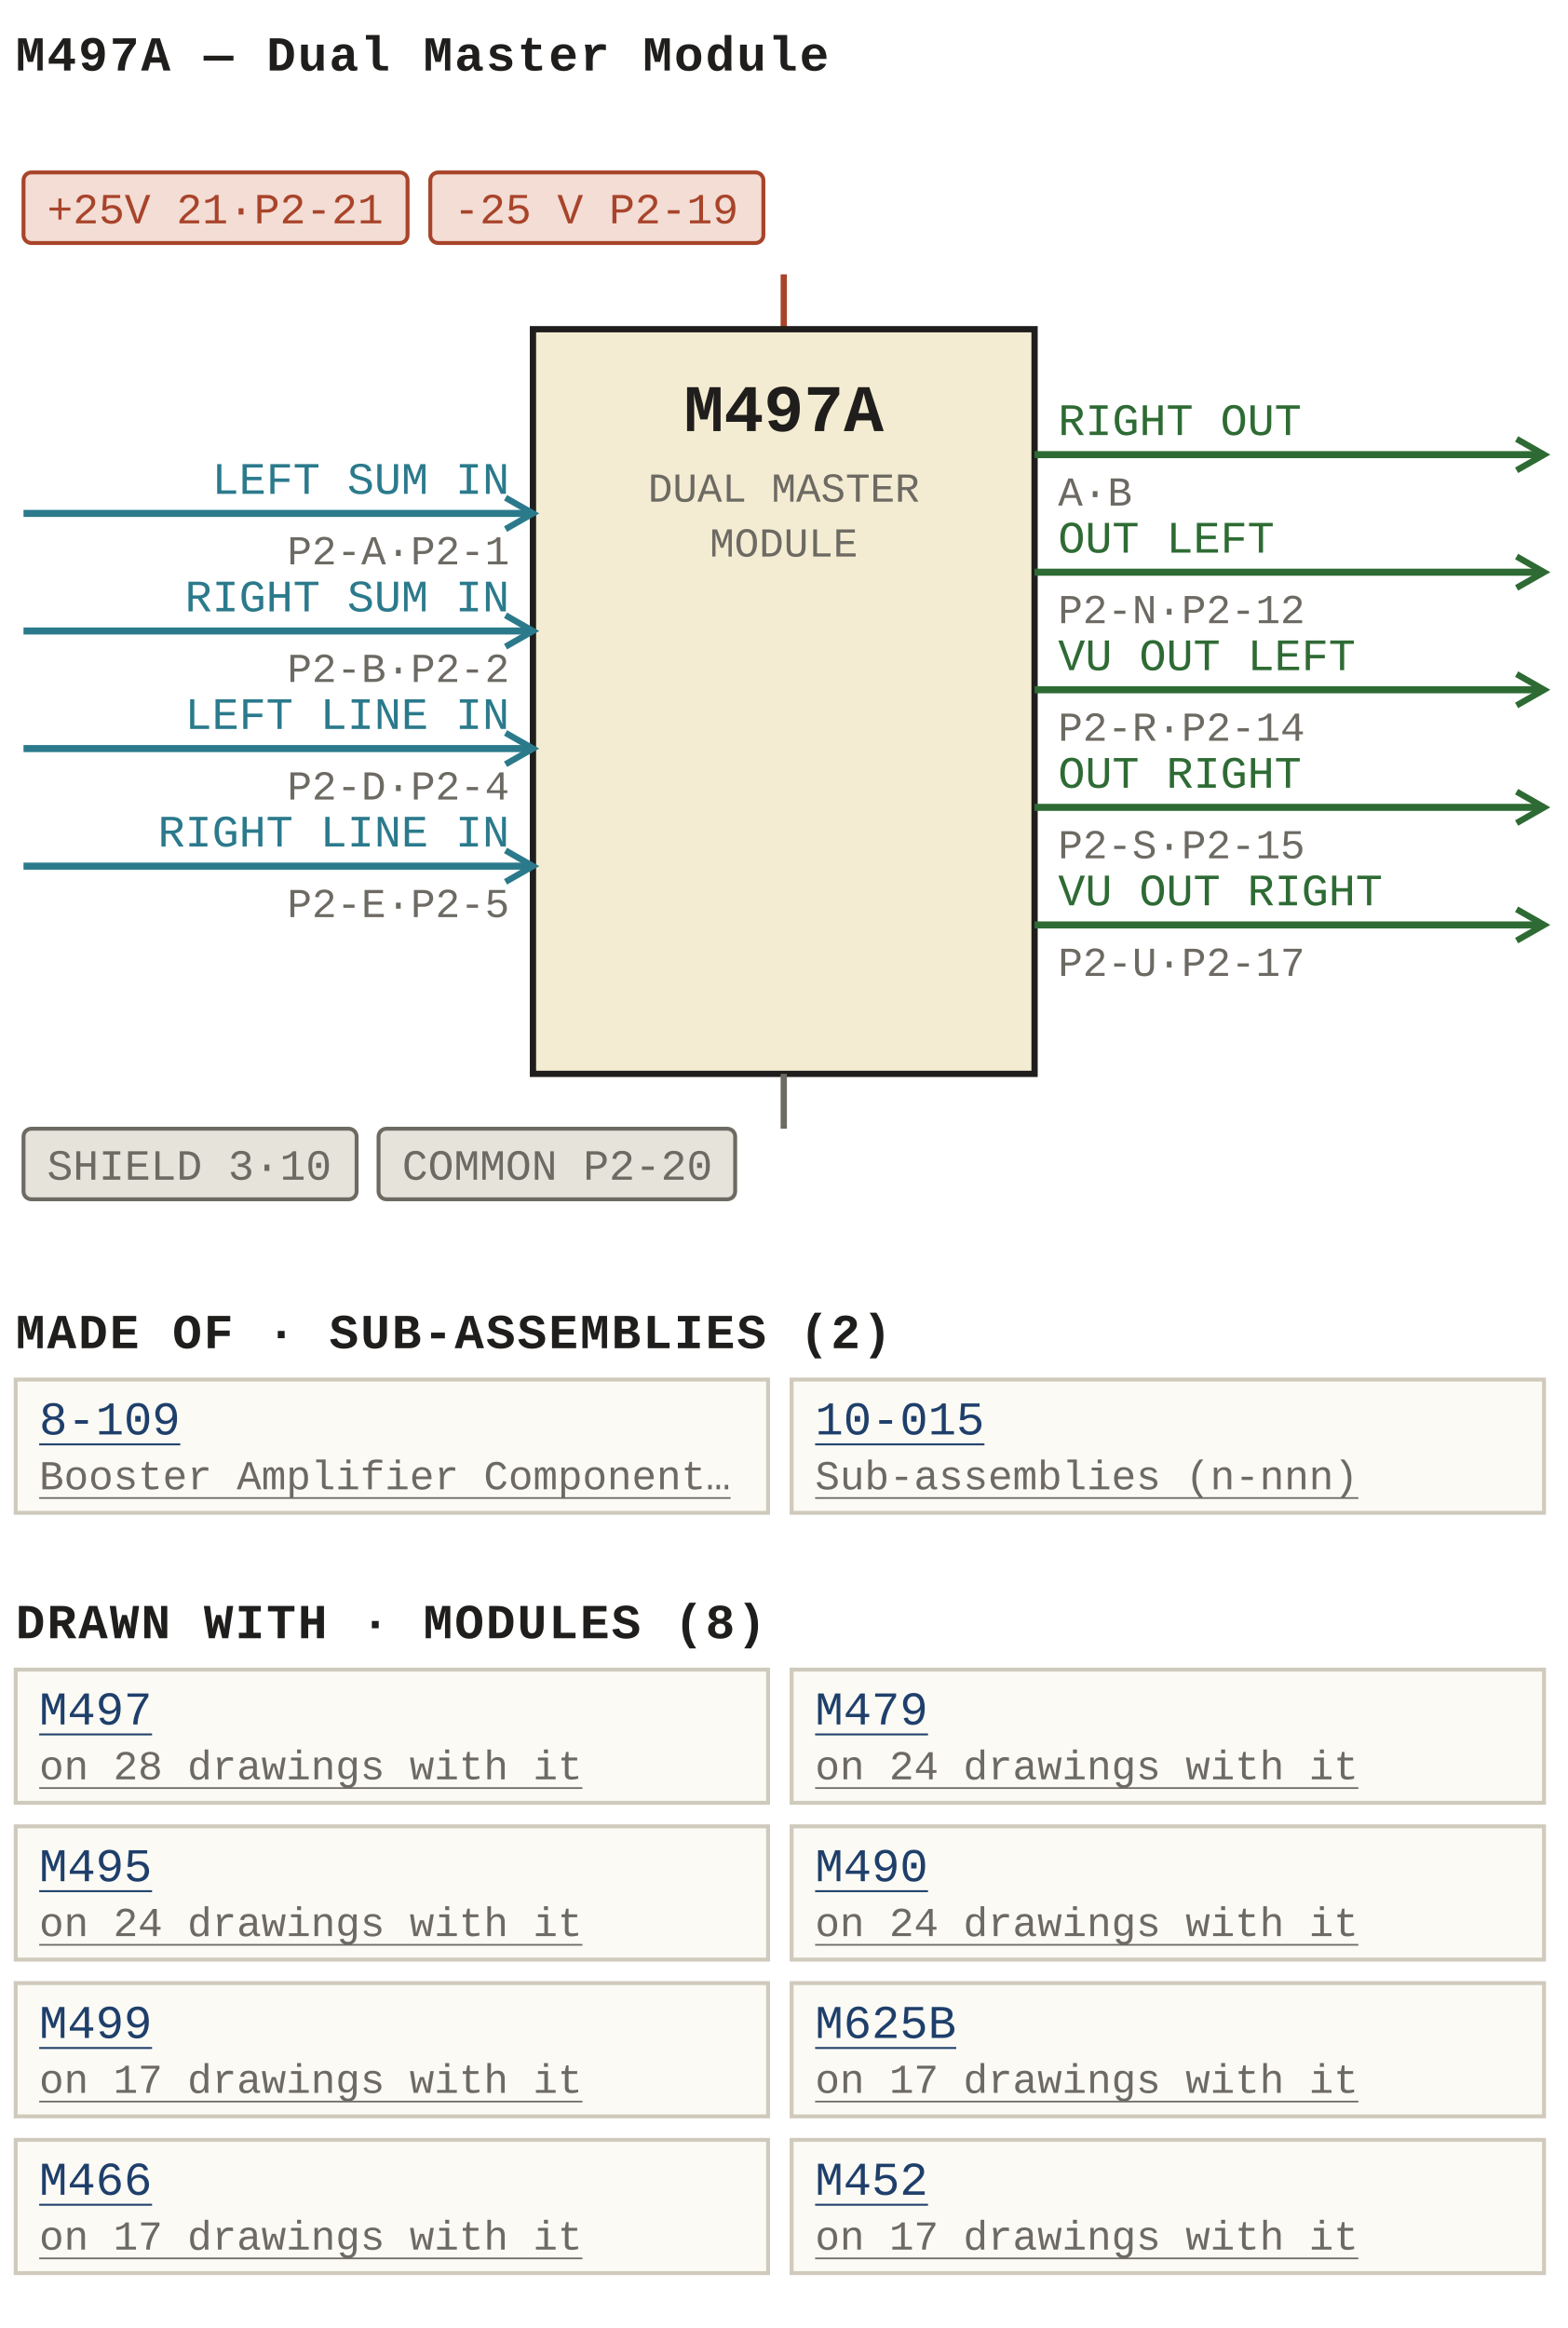
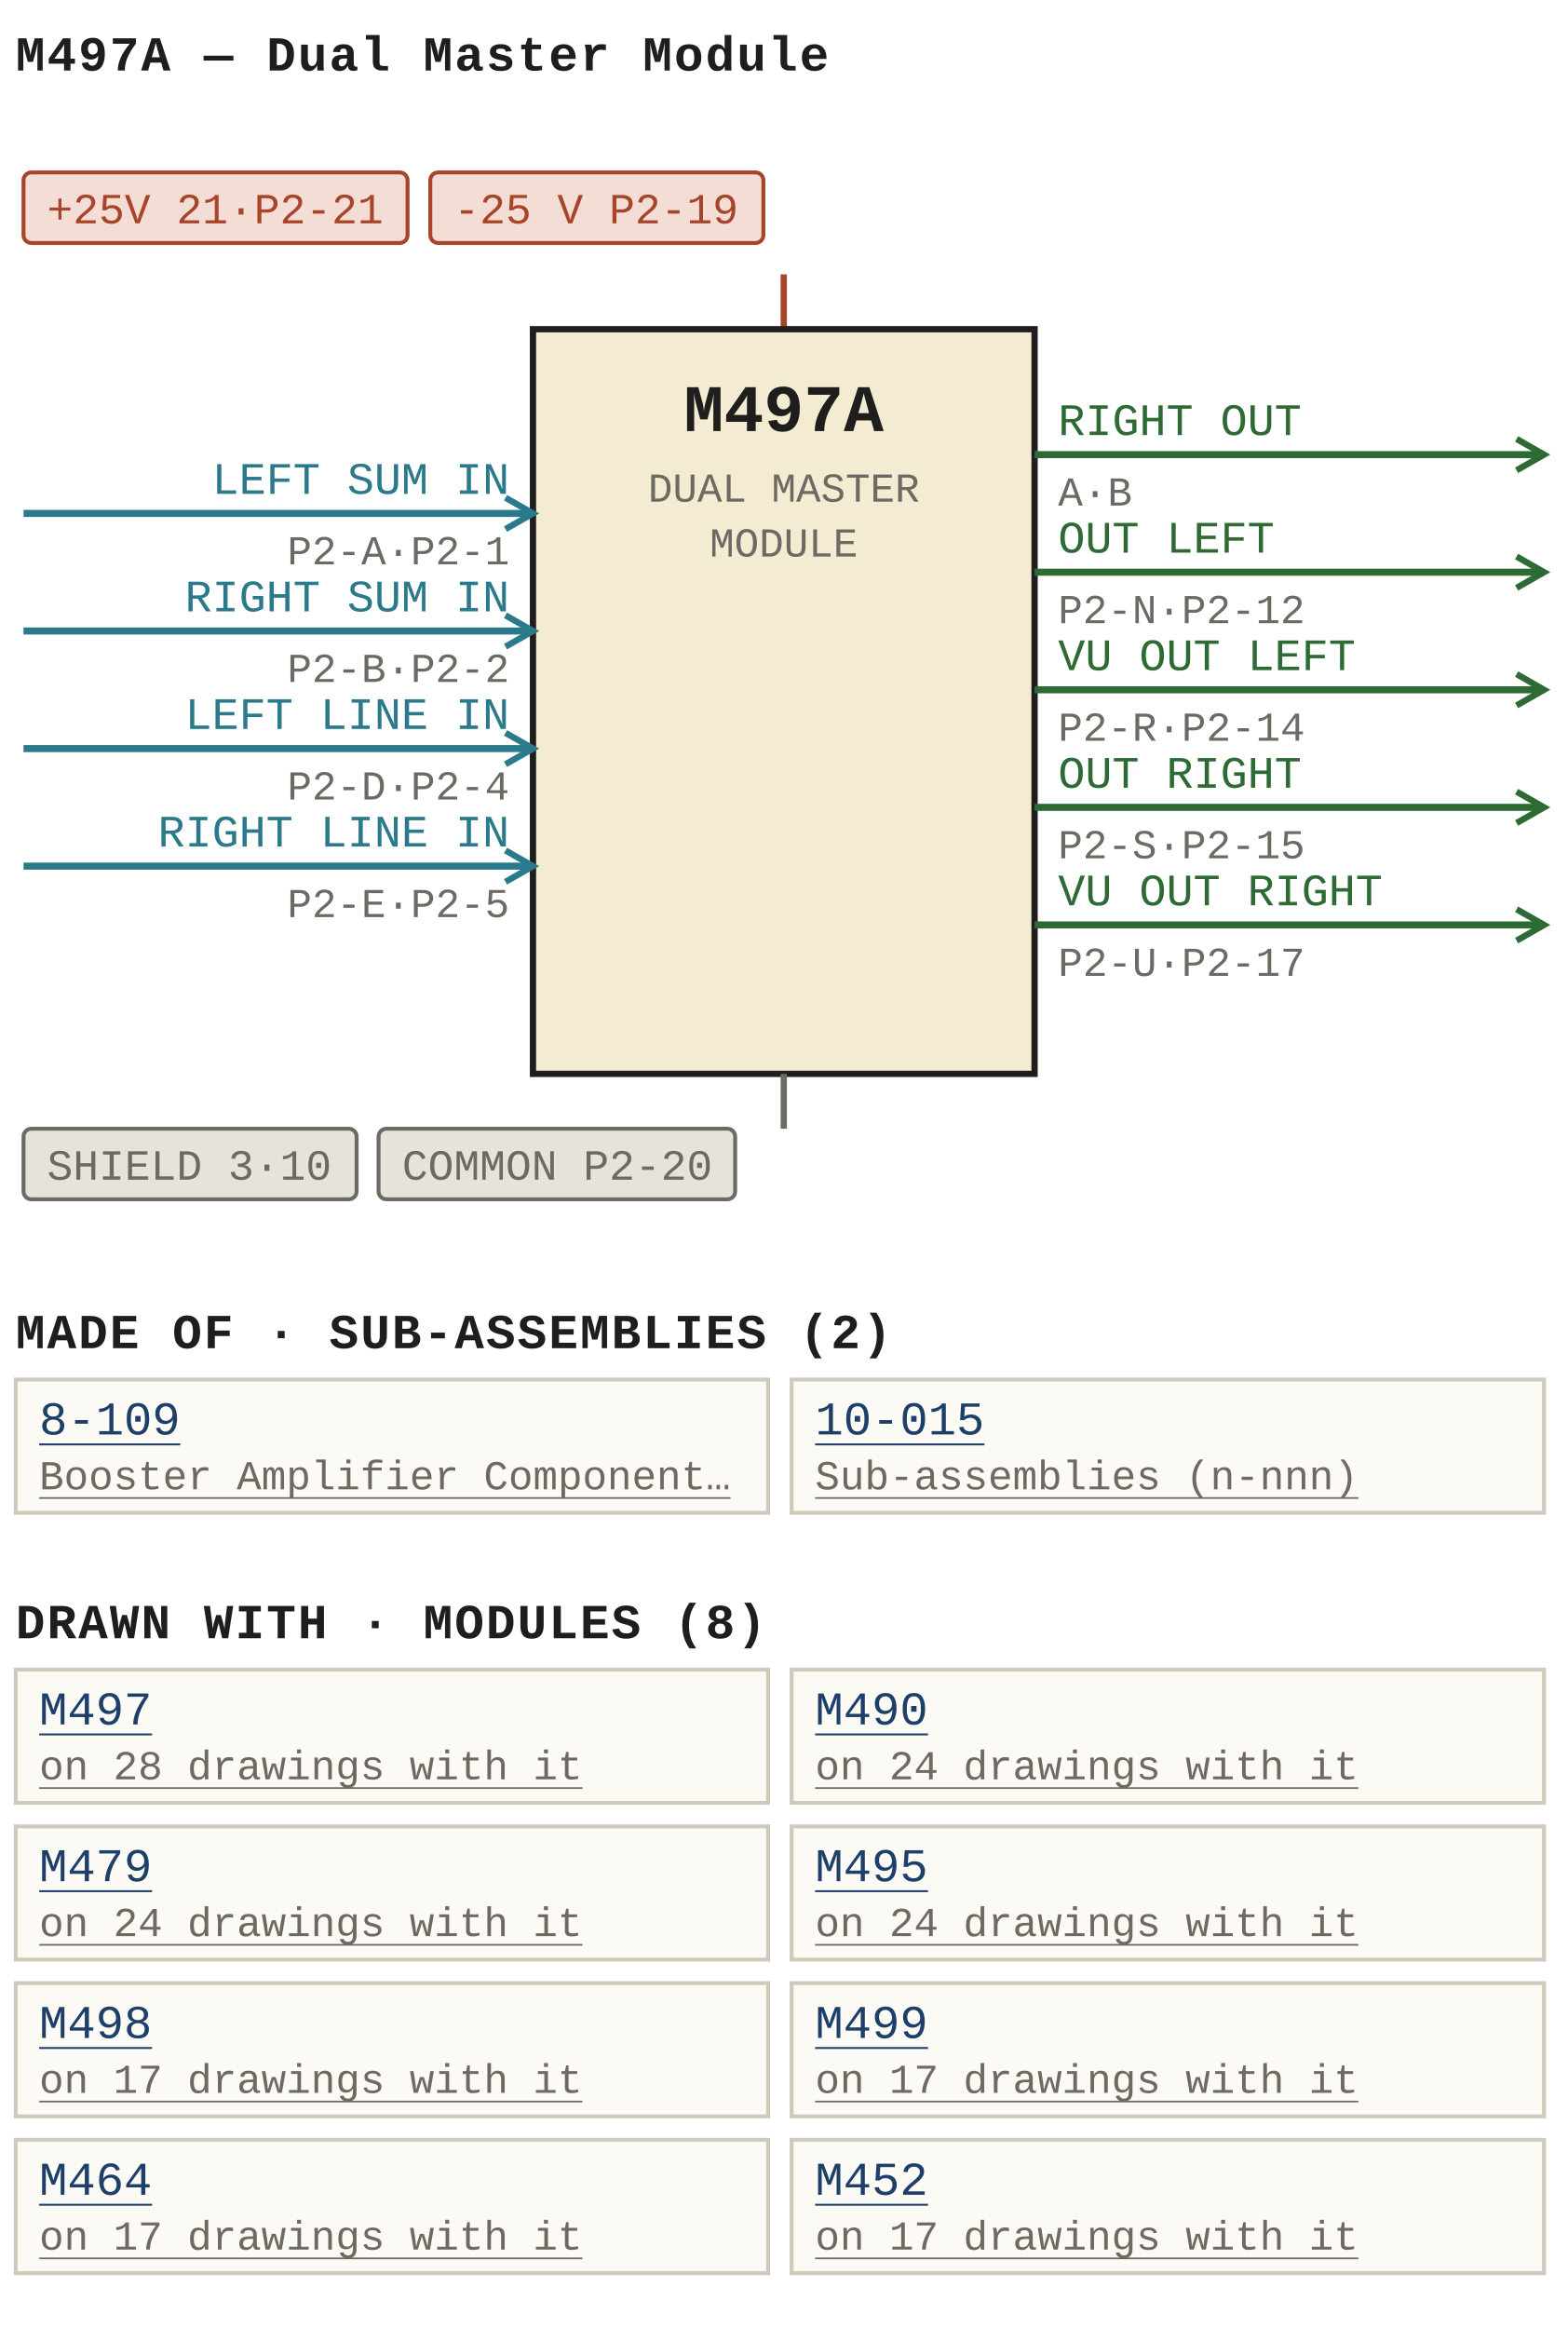
<svg xmlns="http://www.w3.org/2000/svg" class="wp" viewBox="0 0 400 594" width="400" height="594" role="img" aria-label="M497A connections" style="width:100%;max-width:500px;height:auto;background:#fbfaf4">
  <style>.wp text{font-family:"Courier Prime","Courier New",Courier,monospace;fill:#1f1e1c;font-size:12px} .wp .f{fill:#6d6a63;font-size:10.5px} .wp .h{font-size:12.5px;font-weight:700;letter-spacing:.04em} .wp .b{font-size:17px;font-weight:700} .wp a text{fill:#1f3f6b;text-decoration:underline} .wp a:hover rect{fill:#efe9d2}</style>
  <text x="4" y="18" class="h">M497A — Dual Master Module</text>
  <rect x="6" y="44" width="98" height="18" rx="2" fill="#f3ddd5" stroke="#a8442a" />
  <text x="12" y="57" style="font-size:11px;fill:#a8442a">+25V 21·P2-21</text>
  <rect x="109.8" y="44" width="85" height="18" rx="2" fill="#f3ddd5" stroke="#a8442a" />
  <text x="115.8" y="57" style="font-size:11px;fill:#a8442a">-25 V P2-19</text>
  <line x1="200.0" y1="70" x2="200.0" y2="84" stroke="#a8442a" stroke-width="1.6" />
  <rect x="136" y="84" width="128" height="190" fill="#f4ecd2" stroke="#1f1e1c" stroke-width="1.6" />
  <text x="200.0" y="110" class="b" text-anchor="middle">M497A</text>
  <text x="200.0" y="128" class="f" text-anchor="middle">DUAL MASTER</text>
  <text x="200.0" y="142" class="f" text-anchor="middle">MODULE</text>
  <line x1="6" y1="131" x2="136" y2="131" stroke="#2b7a8c" stroke-width="1.8" />
  <path d="M129,127 L136,131 L129,135" fill="none" stroke="#2b7a8c" stroke-width="1.6" />
  <text x="130" y="126" text-anchor="end" style="font-size:11.5px;fill:#2b7a8c">LEFT SUM IN</text>
  <text x="130" y="144" text-anchor="end" class="f">P2-A·P2-1</text>
  <line x1="6" y1="161" x2="136" y2="161" stroke="#2b7a8c" stroke-width="1.8" />
  <path d="M129,157 L136,161 L129,165" fill="none" stroke="#2b7a8c" stroke-width="1.6" />
  <text x="130" y="156" text-anchor="end" style="font-size:11.5px;fill:#2b7a8c">RIGHT SUM IN</text>
  <text x="130" y="174" text-anchor="end" class="f">P2-B·P2-2</text>
  <line x1="6" y1="191" x2="136" y2="191" stroke="#2b7a8c" stroke-width="1.8" />
  <path d="M129,187 L136,191 L129,195" fill="none" stroke="#2b7a8c" stroke-width="1.6" />
  <text x="130" y="186" text-anchor="end" style="font-size:11.5px;fill:#2b7a8c">LEFT LINE IN</text>
  <text x="130" y="204" text-anchor="end" class="f">P2-D·P2-4</text>
  <line x1="6" y1="221" x2="136" y2="221" stroke="#2b7a8c" stroke-width="1.8" />
  <path d="M129,217 L136,221 L129,225" fill="none" stroke="#2b7a8c" stroke-width="1.6" />
  <text x="130" y="216" text-anchor="end" style="font-size:11.5px;fill:#2b7a8c">RIGHT LINE IN</text>
  <text x="130" y="234" text-anchor="end" class="f">P2-E·P2-5</text>
  <line x1="264" y1="116" x2="394" y2="116" stroke="#2e6b34" stroke-width="1.8" />
  <path d="M387,112 L394,116 L387,120" fill="none" stroke="#2e6b34" stroke-width="1.6" />
  <text x="270" y="111" text-anchor="start" style="font-size:11.5px;fill:#2e6b34">RIGHT OUT</text>
  <text x="270" y="129" text-anchor="start" class="f">A·B</text>
  <line x1="264" y1="146" x2="394" y2="146" stroke="#2e6b34" stroke-width="1.8" />
  <path d="M387,142 L394,146 L387,150" fill="none" stroke="#2e6b34" stroke-width="1.6" />
  <text x="270" y="141" text-anchor="start" style="font-size:11.5px;fill:#2e6b34">OUT LEFT</text>
  <text x="270" y="159" text-anchor="start" class="f">P2-N·P2-12</text>
  <line x1="264" y1="176" x2="394" y2="176" stroke="#2e6b34" stroke-width="1.8" />
  <path d="M387,172 L394,176 L387,180" fill="none" stroke="#2e6b34" stroke-width="1.6" />
  <text x="270" y="171" text-anchor="start" style="font-size:11.5px;fill:#2e6b34">VU OUT LEFT</text>
  <text x="270" y="189" text-anchor="start" class="f">P2-R·P2-14</text>
  <line x1="264" y1="206" x2="394" y2="206" stroke="#2e6b34" stroke-width="1.8" />
  <path d="M387,202 L394,206 L387,210" fill="none" stroke="#2e6b34" stroke-width="1.6" />
  <text x="270" y="201" text-anchor="start" style="font-size:11.5px;fill:#2e6b34">OUT RIGHT</text>
  <text x="270" y="219" text-anchor="start" class="f">P2-S·P2-15</text>
  <line x1="264" y1="236" x2="394" y2="236" stroke="#2e6b34" stroke-width="1.8" />
  <path d="M387,232 L394,236 L387,240" fill="none" stroke="#2e6b34" stroke-width="1.6" />
  <text x="270" y="231" text-anchor="start" style="font-size:11.5px;fill:#2e6b34">VU OUT RIGHT</text>
  <text x="270" y="249" text-anchor="start" class="f">P2-U·P2-17</text>
  <line x1="200.0" y1="274" x2="200.0" y2="288" stroke="#6d6a63" stroke-width="1.6" />
  <rect x="6" y="288" width="85" height="18" rx="2" fill="#e6e3da" stroke="#6d6a63" />
  <text x="12" y="301" style="font-size:11px;fill:#6d6a63">SHIELD 3·10</text>
  <rect x="96.6" y="288" width="91" height="18" rx="2" fill="#e6e3da" stroke="#6d6a63" />
  <text x="102.6" y="301" style="font-size:11px;fill:#6d6a63">COMMON P2-20</text>
  <text x="4" y="344" class="h">MADE OF · SUB-ASSEMBLIES (2)</text>
  <a href="../../PAGES/Register-Sub-assemblies-n-nnn.html#8-109">
    <rect x="4" y="352" width="192" height="34" fill="#fbfaf4" stroke="#cfcabc" />
    <text x="10" y="366">8-109</text>
    <text x="10" y="380" class="f">Booster Amplifier Component…</text>
  </a>
  <a href="../../PAGES/Register-Sub-assemblies-n-nnn.html#10-015">
    <rect x="202" y="352" width="192" height="34" fill="#fbfaf4" stroke="#cfcabc" />
    <text x="208" y="366">10-015</text>
    <text x="208" y="380" class="f">Sub-assemblies (n-nnn)</text>
  </a>
  <text x="4" y="418" class="h">DRAWN WITH · MODULES (8)</text>
  <a href="../../PAGES/M497.html">
    <rect x="4" y="426" width="192" height="34" fill="#fbfaf4" stroke="#cfcabc" />
    <text x="10" y="440">M497</text>
    <text x="10" y="454" class="f">on 28 drawings with it</text>
  </a>
-   <a href="../../PAGES/M479.html">
+   <a href="../../PAGES/M490.html">
    <rect x="202" y="426" width="192" height="34" fill="#fbfaf4" stroke="#cfcabc" />
-     <text x="208" y="440">M479</text>
+     <text x="208" y="440">M490</text>
    <text x="208" y="454" class="f">on 24 drawings with it</text>
  </a>
-   <a href="../../PAGES/M495.html">
+   <a href="../../PAGES/M479.html">
    <rect x="4" y="466" width="192" height="34" fill="#fbfaf4" stroke="#cfcabc" />
-     <text x="10" y="480">M495</text>
+     <text x="10" y="480">M479</text>
    <text x="10" y="494" class="f">on 24 drawings with it</text>
  </a>
-   <a href="../../PAGES/M490.html">
+   <a href="../../PAGES/M495.html">
    <rect x="202" y="466" width="192" height="34" fill="#fbfaf4" stroke="#cfcabc" />
-     <text x="208" y="480">M490</text>
+     <text x="208" y="480">M495</text>
    <text x="208" y="494" class="f">on 24 drawings with it</text>
  </a>
-   <a href="../../PAGES/M499.html">
+   <a href="../../PAGES/M498.html">
    <rect x="4" y="506" width="192" height="34" fill="#fbfaf4" stroke="#cfcabc" />
-     <text x="10" y="520">M499</text>
+     <text x="10" y="520">M498</text>
    <text x="10" y="534" class="f">on 17 drawings with it</text>
  </a>
-   <a href="../../PAGES/M625B.html">
+   <a href="../../PAGES/M499.html">
    <rect x="202" y="506" width="192" height="34" fill="#fbfaf4" stroke="#cfcabc" />
-     <text x="208" y="520">M625B</text>
+     <text x="208" y="520">M499</text>
    <text x="208" y="534" class="f">on 17 drawings with it</text>
  </a>
-   <a href="../../PAGES/M466.html">
+   <a href="../../PAGES/M464.html">
    <rect x="4" y="546" width="192" height="34" fill="#fbfaf4" stroke="#cfcabc" />
-     <text x="10" y="560">M466</text>
+     <text x="10" y="560">M464</text>
    <text x="10" y="574" class="f">on 17 drawings with it</text>
  </a>
  <a href="../../PAGES/M452.html">
    <rect x="202" y="546" width="192" height="34" fill="#fbfaf4" stroke="#cfcabc" />
    <text x="208" y="560">M452</text>
    <text x="208" y="574" class="f">on 17 drawings with it</text>
  </a>
</svg>
